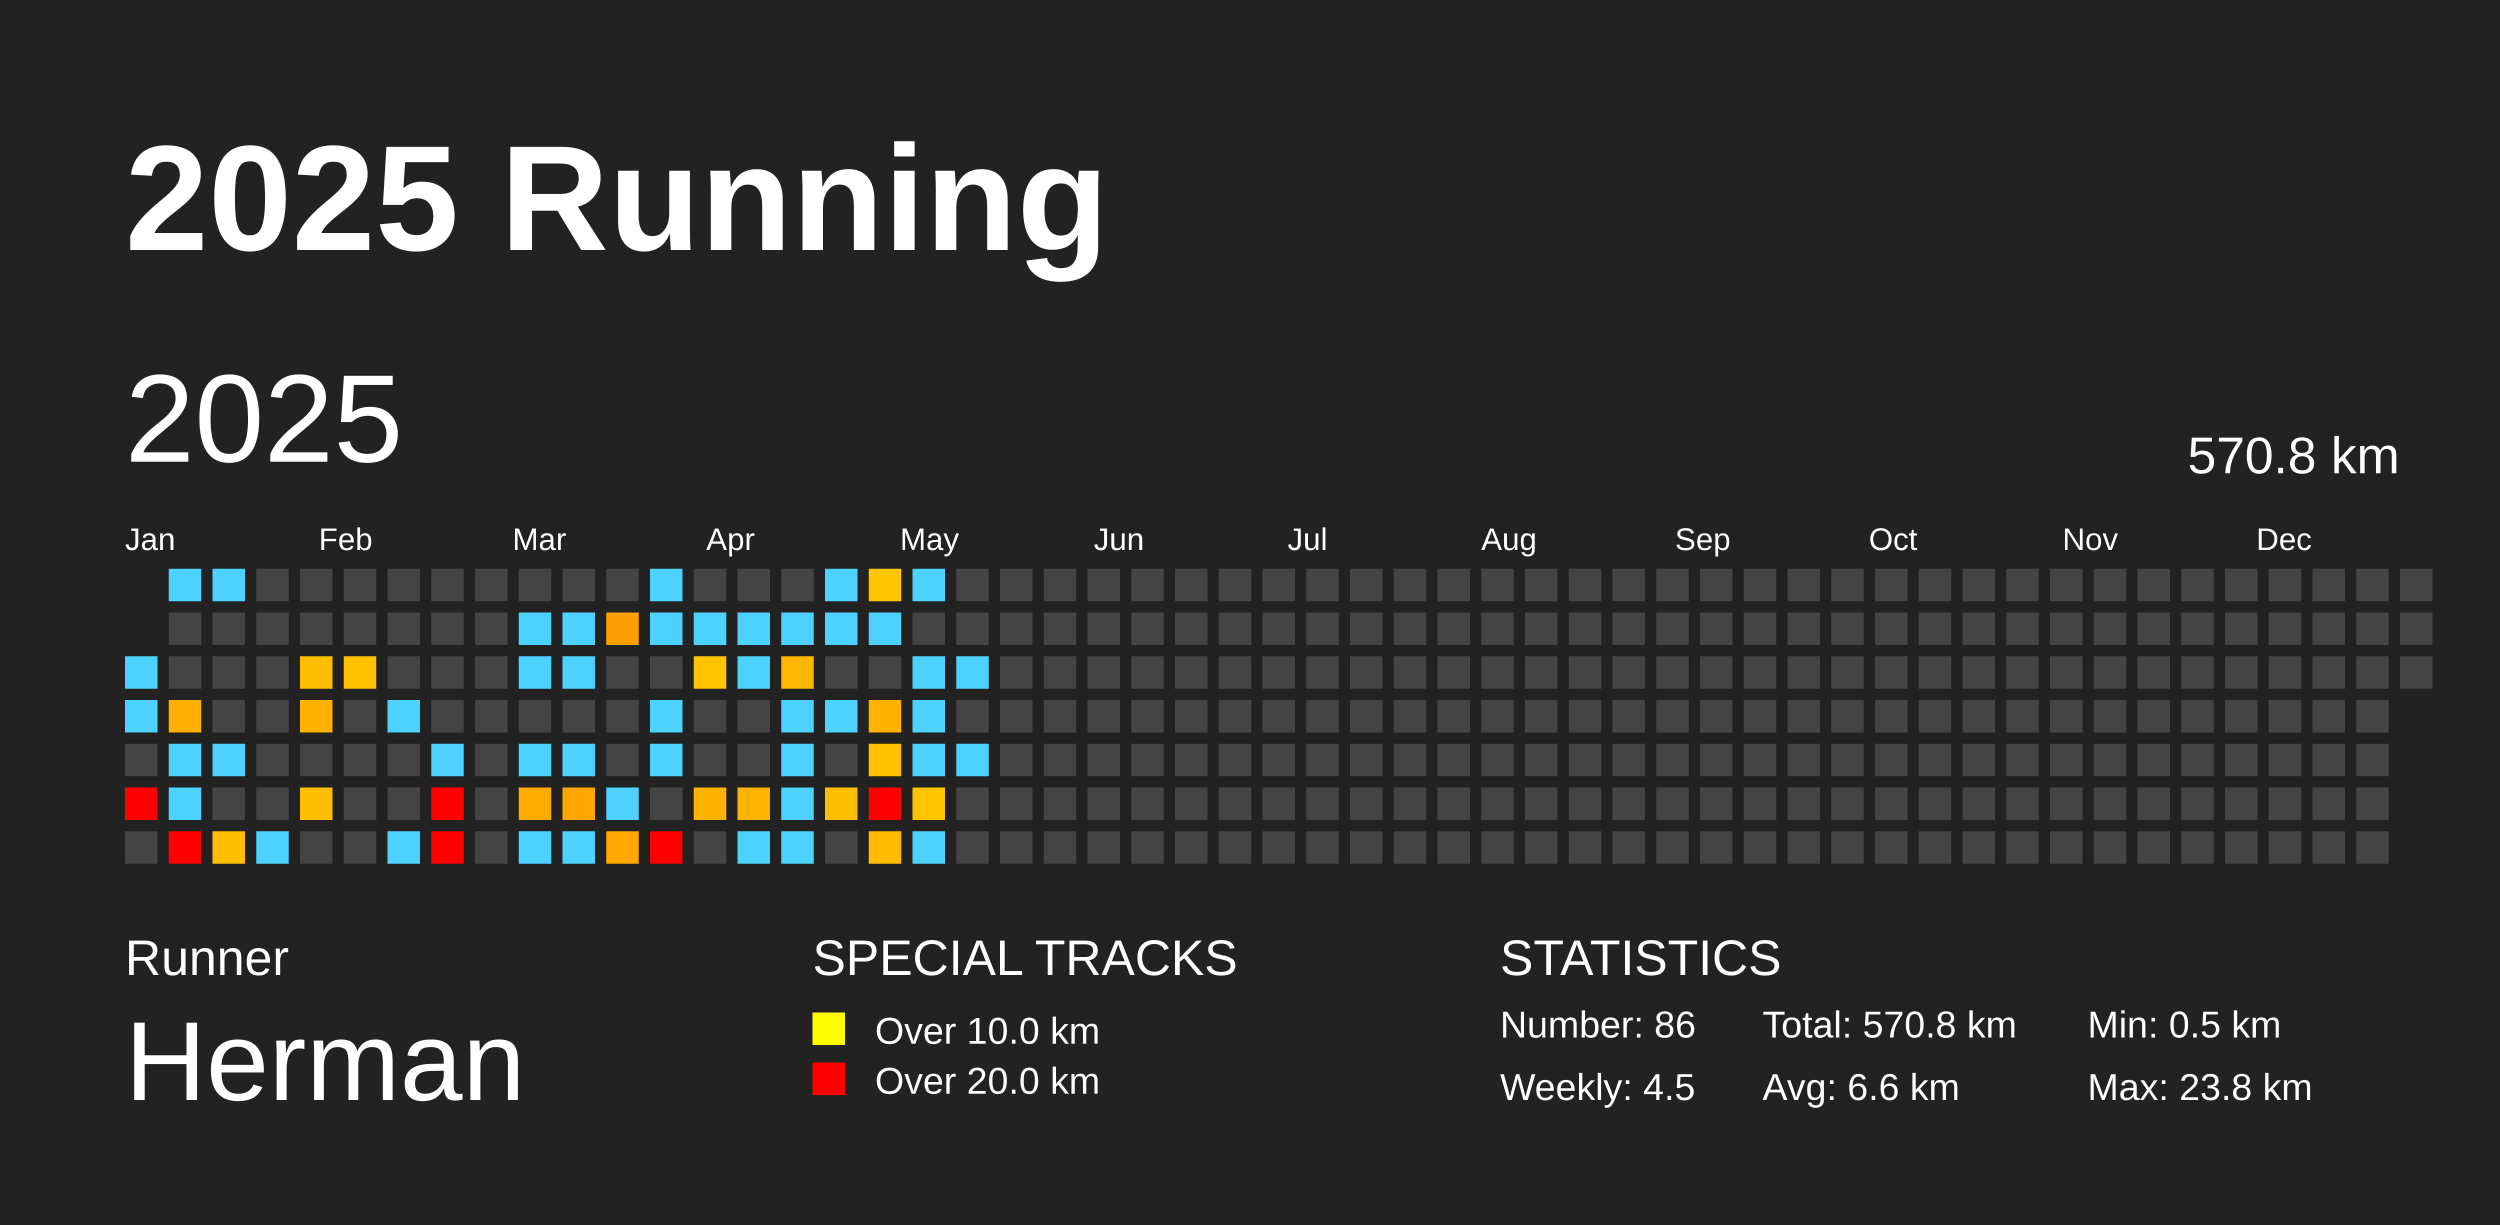
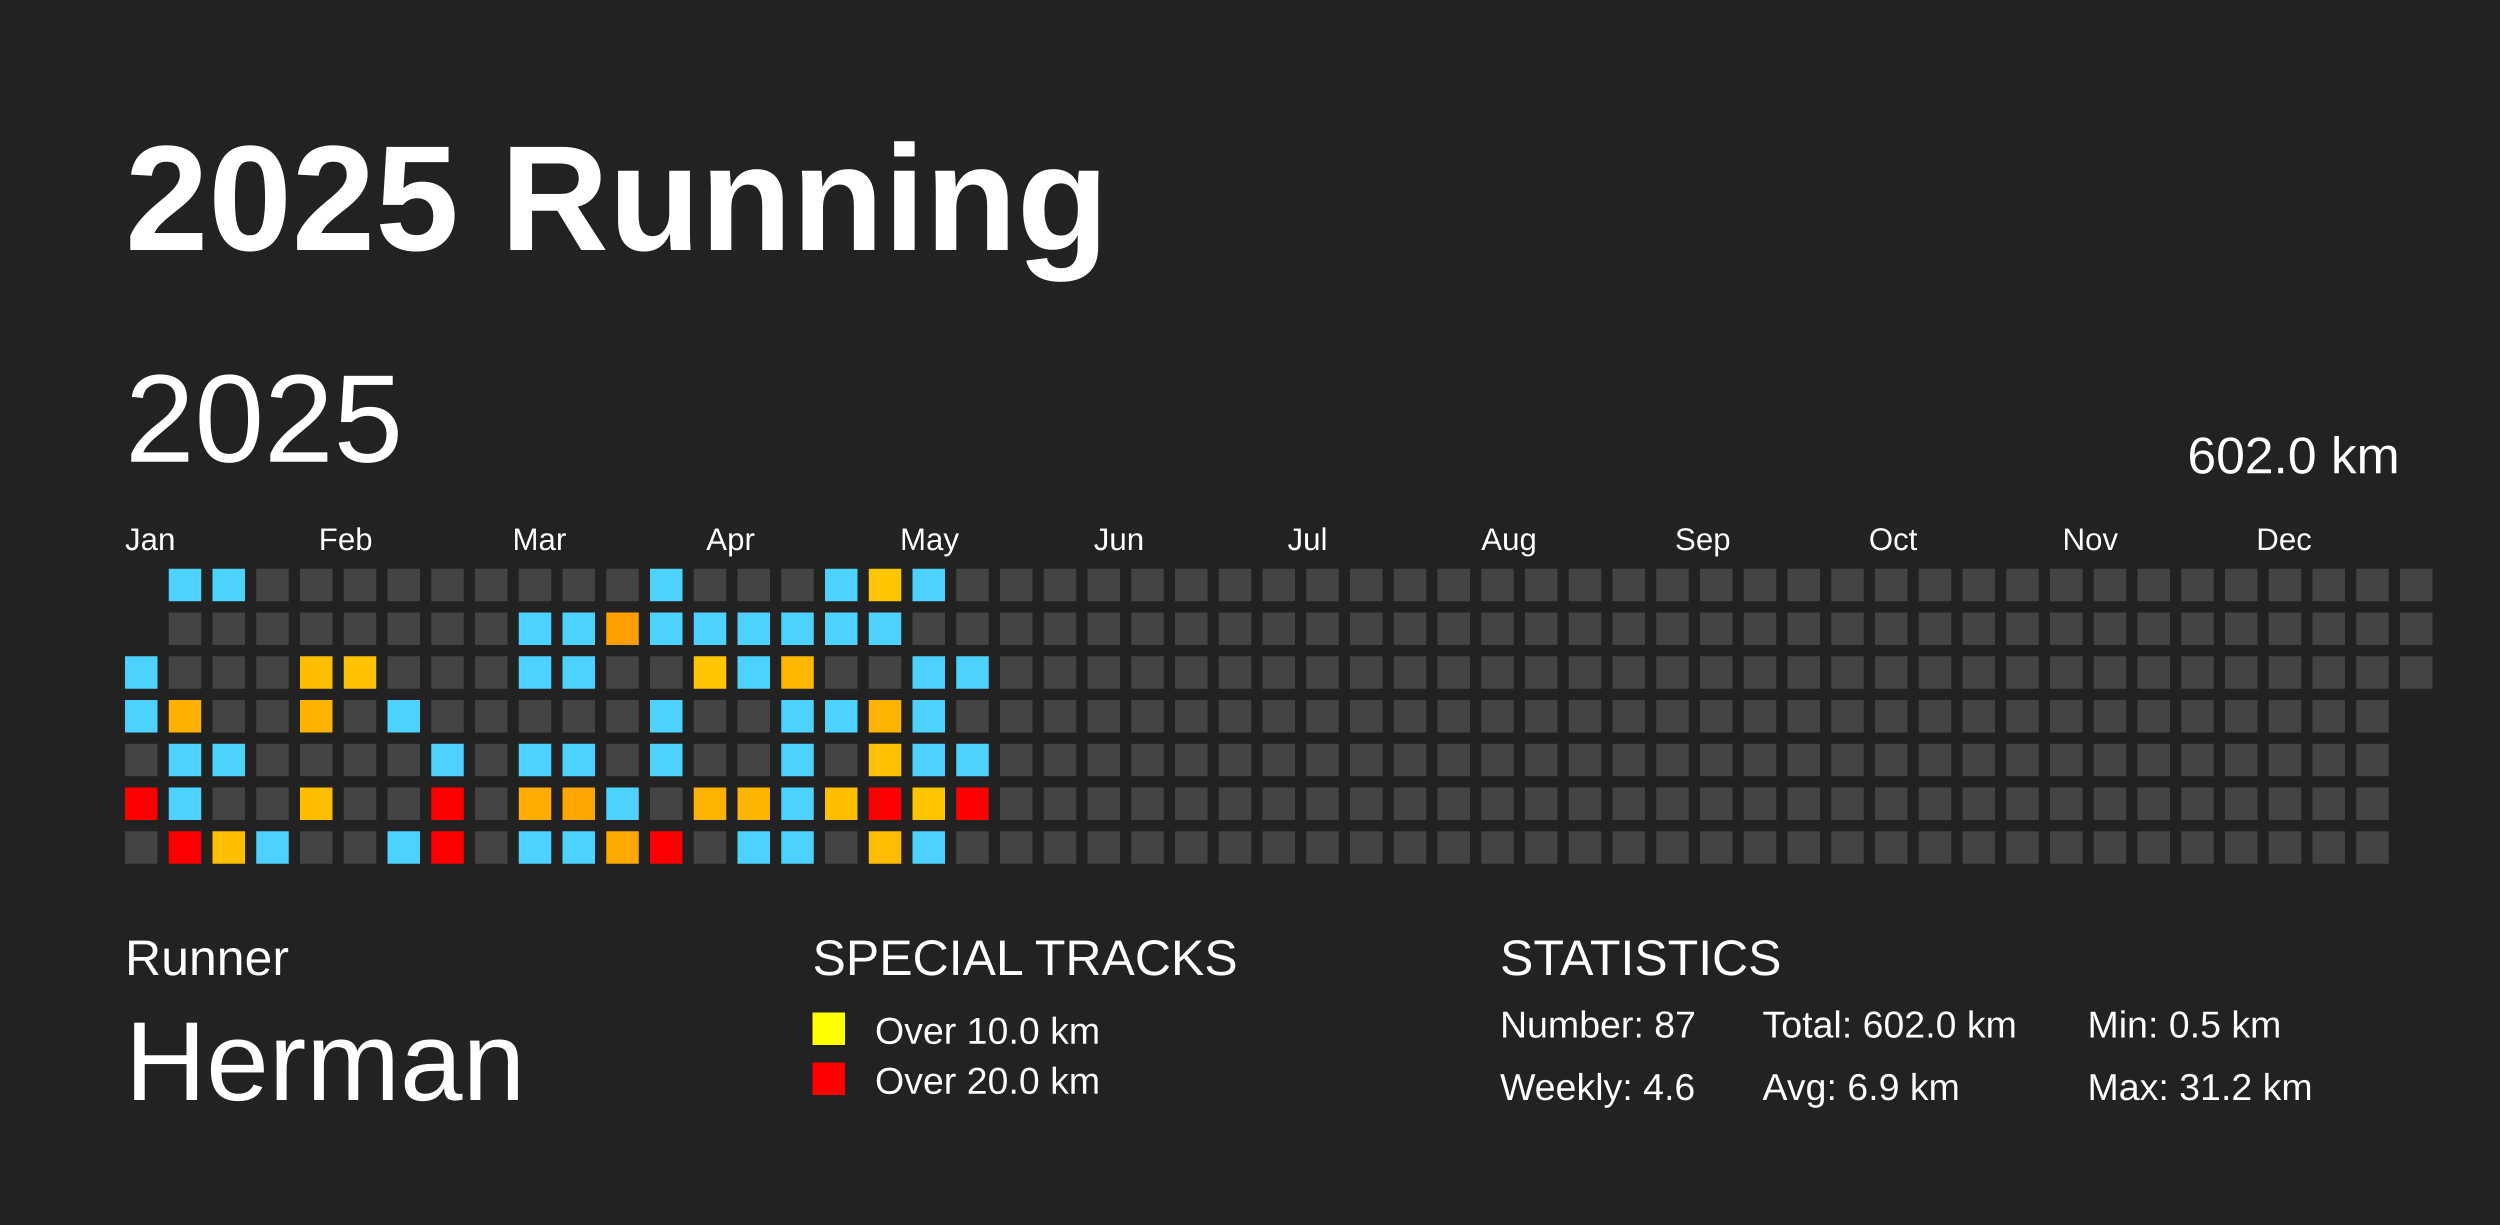
<svg xmlns="http://www.w3.org/2000/svg" baseProfile="full" height="98mm" version="1.1" viewBox="0,0,200,98" width="200mm">
  <defs />
  <rect fill="#222222" height="98" width="200" x="0" y="0" />
  <text fill="#FFFFFF" style="font-size:12px; font-family:Arial; font-weight:bold;" x="10" y="20">2025 Running</text>
  <text fill="#FFFFFF" style="font-size:4px; font-family:Arial" x="10" y="78">Runner</text>
  <text fill="#FFFFFF" style="font-size:9px; font-family:Arial" x="10" y="88">Herman</text>
  <text fill="#FFFFFF" style="font-size:4px; font-family:Arial" x="65" y="78">SPECIAL TRACKS</text>
  <rect fill="yellow" height="2.6" width="2.6" x="65" y="81" />
  <text fill="#FFFFFF" style="font-size:3px; font-family:Arial" x="70" y="83.5">Over 10.0 km</text>
  <rect fill="red" height="2.6" width="2.6" x="65" y="85" />
  <text fill="#FFFFFF" style="font-size:3px; font-family:Arial" x="70" y="87.5">Over 20.0 km</text>
  <text fill="#FFFFFF" style="font-size:4px; font-family:Arial" x="120" y="78">STATISTICS</text>
-   <text fill="#FFFFFF" style="font-size:3px; font-family:Arial" x="120" y="83">Number: 86</text>
-   <text fill="#FFFFFF" style="font-size:3px; font-family:Arial" x="120" y="88">Weekly: 4.5</text>
-   <text fill="#FFFFFF" style="font-size:3px; font-family:Arial" x="141" y="83">Total: 570.8 km</text>
-   <text fill="#FFFFFF" style="font-size:3px; font-family:Arial" x="141" y="88">Avg: 6.6 km</text>
+   <text fill="#FFFFFF" style="font-size:3px; font-family:Arial" x="120" y="83">Number: 87</text>
+   <text fill="#FFFFFF" style="font-size:3px; font-family:Arial" x="120" y="88">Weekly: 4.6</text>
+   <text fill="#FFFFFF" style="font-size:3px; font-family:Arial" x="141" y="83">Total: 602.0 km</text>
+   <text fill="#FFFFFF" style="font-size:3px; font-family:Arial" x="141" y="88">Avg: 6.9 km</text>
  <text fill="#FFFFFF" style="font-size:3px; font-family:Arial" x="167" y="83">Min: 0.5 km</text>
-   <text fill="#FFFFFF" style="font-size:3px; font-family:Arial" x="167" y="88">Max: 23.8 km</text>
+   <text fill="#FFFFFF" style="font-size:3px; font-family:Arial" x="167" y="88">Max: 31.2 km</text>
  <text dominant-baseline="hanging" fill="#FFFFFF" style="font-size:10.0px; font-family:Arial;" x="10" y="30">2025</text>
-   <text dominant-baseline="hanging" fill="#FFFFFF" style="font-size:4.125px; font-family:Arial;" x="175" y="35">570.8 km</text>
+   <text dominant-baseline="hanging" fill="#FFFFFF" style="font-size:4.125px; font-family:Arial;" x="175" y="35">602.0 km</text>
  <text fill="#FFFFFF" style="font-size:2.5px; font-family:Arial" x="10.0" y="44">Jan</text>
  <text fill="#FFFFFF" style="font-size:2.5px; font-family:Arial" x="25.5" y="44">Feb</text>
  <text fill="#FFFFFF" style="font-size:2.5px; font-family:Arial" x="41.0" y="44">Mar</text>
  <text fill="#FFFFFF" style="font-size:2.5px; font-family:Arial" x="56.5" y="44">Apr</text>
  <text fill="#FFFFFF" style="font-size:2.5px; font-family:Arial" x="72.0" y="44">May</text>
  <text fill="#FFFFFF" style="font-size:2.5px; font-family:Arial" x="87.5" y="44">Jun</text>
  <text fill="#FFFFFF" style="font-size:2.5px; font-family:Arial" x="103.0" y="44">Jul</text>
  <text fill="#FFFFFF" style="font-size:2.5px; font-family:Arial" x="118.5" y="44">Aug</text>
  <text fill="#FFFFFF" style="font-size:2.5px; font-family:Arial" x="134.0" y="44">Sep</text>
  <text fill="#FFFFFF" style="font-size:2.5px; font-family:Arial" x="149.5" y="44">Oct</text>
  <text fill="#FFFFFF" style="font-size:2.5px; font-family:Arial" x="165.0" y="44">Nov</text>
  <text fill="#FFFFFF" style="font-size:2.5px; font-family:Arial" x="180.5" y="44">Dec</text>
  <rect fill="#4dd2ff" height="2.6" width="2.6" x="10.0" y="52.5" />
  <rect fill="#4dd2ff" height="2.6" width="2.6" x="10.0" y="56.0" />
  <rect fill="#444444" height="2.6" width="2.6" x="10.0" y="59.5" />
  <rect fill="red" height="2.6" width="2.6" x="10.0" y="63.0" />
  <rect fill="#444444" height="2.6" width="2.6" x="10.0" y="66.5" />
  <rect fill="#4dd2ff" height="2.6" width="2.6" x="13.5" y="45.5" />
  <rect fill="#444444" height="2.6" width="2.6" x="13.5" y="49.0" />
  <rect fill="#444444" height="2.6" width="2.6" x="13.5" y="52.5" />
  <rect fill="#ffaf00" height="2.6" width="2.6" x="13.5" y="56.0" />
  <rect fill="#4dd2ff" height="2.6" width="2.6" x="13.5" y="59.5" />
  <rect fill="#4dd2ff" height="2.6" width="2.6" x="13.5" y="63.0" />
  <rect fill="red" height="2.6" width="2.6" x="13.5" y="66.5" />
  <rect fill="#4dd2ff" height="2.6" width="2.6" x="17.0" y="45.5" />
  <rect fill="#444444" height="2.6" width="2.6" x="17.0" y="49.0" />
  <rect fill="#444444" height="2.6" width="2.6" x="17.0" y="52.5" />
  <rect fill="#444444" height="2.6" width="2.6" x="17.0" y="56.0" />
  <rect fill="#4dd2ff" height="2.6" width="2.6" x="17.0" y="59.5" />
  <rect fill="#444444" height="2.6" width="2.6" x="17.0" y="63.0" />
  <rect fill="#ffbe00" height="2.6" width="2.6" x="17.0" y="66.5" />
  <rect fill="#444444" height="2.6" width="2.6" x="20.5" y="45.5" />
  <rect fill="#444444" height="2.6" width="2.6" x="20.5" y="49.0" />
  <rect fill="#444444" height="2.6" width="2.6" x="20.5" y="52.5" />
  <rect fill="#444444" height="2.6" width="2.6" x="20.5" y="56.0" />
  <rect fill="#444444" height="2.6" width="2.6" x="20.5" y="59.5" />
  <rect fill="#444444" height="2.6" width="2.6" x="20.5" y="63.0" />
  <rect fill="#4dd2ff" height="2.6" width="2.6" x="20.5" y="66.5" />
  <rect fill="#444444" height="2.6" width="2.6" x="24.0" y="45.5" />
  <rect fill="#444444" height="2.6" width="2.6" x="24.0" y="49.0" />
  <rect fill="#ffbf00" height="2.6" width="2.6" x="24.0" y="52.5" />
  <rect fill="#ffb300" height="2.6" width="2.6" x="24.0" y="56.0" />
  <rect fill="#444444" height="2.6" width="2.6" x="24.0" y="59.5" />
  <rect fill="#ffbf00" height="2.6" width="2.6" x="24.0" y="63.0" />
  <rect fill="#444444" height="2.6" width="2.6" x="24.0" y="66.5" />
  <rect fill="#444444" height="2.6" width="2.6" x="27.5" y="45.5" />
  <rect fill="#444444" height="2.6" width="2.6" x="27.5" y="49.0" />
  <rect fill="#ffc100" height="2.6" width="2.6" x="27.5" y="52.5" />
  <rect fill="#444444" height="2.6" width="2.6" x="27.5" y="56.0" />
  <rect fill="#444444" height="2.6" width="2.6" x="27.5" y="59.5" />
  <rect fill="#444444" height="2.6" width="2.6" x="27.5" y="63.0" />
  <rect fill="#444444" height="2.6" width="2.6" x="27.5" y="66.5" />
  <rect fill="#444444" height="2.6" width="2.6" x="31.0" y="45.5" />
  <rect fill="#444444" height="2.6" width="2.6" x="31.0" y="49.0" />
  <rect fill="#444444" height="2.6" width="2.6" x="31.0" y="52.5" />
  <rect fill="#4dd2ff" height="2.6" width="2.6" x="31.0" y="56.0" />
  <rect fill="#444444" height="2.6" width="2.6" x="31.0" y="59.5" />
  <rect fill="#444444" height="2.6" width="2.6" x="31.0" y="63.0" />
  <rect fill="#4dd2ff" height="2.6" width="2.6" x="31.0" y="66.5" />
  <rect fill="#444444" height="2.6" width="2.6" x="34.5" y="45.5" />
  <rect fill="#444444" height="2.6" width="2.6" x="34.5" y="49.0" />
  <rect fill="#444444" height="2.6" width="2.6" x="34.5" y="52.5" />
  <rect fill="#444444" height="2.6" width="2.6" x="34.5" y="56.0" />
  <rect fill="#4dd2ff" height="2.6" width="2.6" x="34.5" y="59.5" />
  <rect fill="red" height="2.6" width="2.6" x="34.5" y="63.0" />
  <rect fill="red" height="2.6" width="2.6" x="34.5" y="66.5" />
  <rect fill="#444444" height="2.6" width="2.6" x="38.0" y="45.5" />
  <rect fill="#444444" height="2.6" width="2.6" x="38.0" y="49.0" />
  <rect fill="#444444" height="2.6" width="2.6" x="38.0" y="52.5" />
  <rect fill="#444444" height="2.6" width="2.6" x="38.0" y="56.0" />
  <rect fill="#444444" height="2.6" width="2.6" x="38.0" y="59.5" />
  <rect fill="#444444" height="2.6" width="2.6" x="38.0" y="63.0" />
  <rect fill="#444444" height="2.6" width="2.6" x="38.0" y="66.5" />
  <rect fill="#444444" height="2.6" width="2.6" x="41.5" y="45.5" />
  <rect fill="#4dd2ff" height="2.6" width="2.6" x="41.5" y="49.0" />
  <rect fill="#4dd2ff" height="2.6" width="2.6" x="41.5" y="52.5" />
  <rect fill="#444444" height="2.6" width="2.6" x="41.5" y="56.0" />
  <rect fill="#4dd2ff" height="2.6" width="2.6" x="41.5" y="59.5" />
  <rect fill="#ffab00" height="2.6" width="2.6" x="41.5" y="63.0" />
  <rect fill="#4dd2ff" height="2.6" width="2.6" x="41.5" y="66.5" />
  <rect fill="#444444" height="2.6" width="2.6" x="45.0" y="45.5" />
  <rect fill="#4dd2ff" height="2.6" width="2.6" x="45.0" y="49.0" />
  <rect fill="#4dd2ff" height="2.6" width="2.6" x="45.0" y="52.5" />
  <rect fill="#444444" height="2.6" width="2.6" x="45.0" y="56.0" />
  <rect fill="#4dd2ff" height="2.6" width="2.6" x="45.0" y="59.5" />
  <rect fill="#ffa600" height="2.6" width="2.6" x="45.0" y="63.0" />
  <rect fill="#4dd2ff" height="2.6" width="2.6" x="45.0" y="66.5" />
  <rect fill="#444444" height="2.6" width="2.6" x="48.5" y="45.5" />
  <rect fill="#ff9f00" height="2.6" width="2.6" x="48.5" y="49.0" />
  <rect fill="#444444" height="2.6" width="2.6" x="48.5" y="52.5" />
  <rect fill="#444444" height="2.6" width="2.6" x="48.5" y="56.0" />
  <rect fill="#444444" height="2.6" width="2.6" x="48.5" y="59.5" />
  <rect fill="#4dd2ff" height="2.6" width="2.6" x="48.5" y="63.0" />
  <rect fill="#ffa800" height="2.6" width="2.6" x="48.5" y="66.5" />
  <rect fill="#4dd2ff" height="2.6" width="2.6" x="52.0" y="45.5" />
  <rect fill="#4dd2ff" height="2.6" width="2.6" x="52.0" y="49.0" />
  <rect fill="#444444" height="2.6" width="2.6" x="52.0" y="52.5" />
  <rect fill="#4dd2ff" height="2.6" width="2.6" x="52.0" y="56.0" />
  <rect fill="#4dd2ff" height="2.6" width="2.6" x="52.0" y="59.5" />
  <rect fill="#444444" height="2.6" width="2.6" x="52.0" y="63.0" />
  <rect fill="red" height="2.6" width="2.6" x="52.0" y="66.5" />
  <rect fill="#444444" height="2.6" width="2.6" x="55.5" y="45.5" />
  <rect fill="#4dd2ff" height="2.6" width="2.6" x="55.5" y="49.0" />
  <rect fill="#ffc500" height="2.6" width="2.6" x="55.5" y="52.5" />
  <rect fill="#444444" height="2.6" width="2.6" x="55.5" y="56.0" />
  <rect fill="#444444" height="2.6" width="2.6" x="55.5" y="59.5" />
  <rect fill="#ffb300" height="2.6" width="2.6" x="55.5" y="63.0" />
  <rect fill="#444444" height="2.6" width="2.6" x="55.5" y="66.5" />
  <rect fill="#444444" height="2.6" width="2.6" x="59.0" y="45.5" />
  <rect fill="#4dd2ff" height="2.6" width="2.6" x="59.0" y="49.0" />
  <rect fill="#4dd2ff" height="2.6" width="2.6" x="59.0" y="52.5" />
  <rect fill="#444444" height="2.6" width="2.6" x="59.0" y="56.0" />
  <rect fill="#444444" height="2.6" width="2.6" x="59.0" y="59.5" />
  <rect fill="#ffb400" height="2.6" width="2.6" x="59.0" y="63.0" />
  <rect fill="#4dd2ff" height="2.6" width="2.6" x="59.0" y="66.5" />
  <rect fill="#444444" height="2.6" width="2.6" x="62.5" y="45.5" />
  <rect fill="#4dd2ff" height="2.6" width="2.6" x="62.5" y="49.0" />
  <rect fill="#ffb700" height="2.6" width="2.6" x="62.5" y="52.5" />
  <rect fill="#4dd2ff" height="2.6" width="2.6" x="62.5" y="56.0" />
  <rect fill="#4dd2ff" height="2.6" width="2.6" x="62.5" y="59.5" />
  <rect fill="#4dd2ff" height="2.6" width="2.6" x="62.5" y="63.0" />
  <rect fill="#4dd2ff" height="2.6" width="2.6" x="62.5" y="66.5" />
  <rect fill="#4dd2ff" height="2.6" width="2.6" x="66.0" y="45.5" />
  <rect fill="#4dd2ff" height="2.6" width="2.6" x="66.0" y="49.0" />
  <rect fill="#444444" height="2.6" width="2.6" x="66.0" y="52.5" />
  <rect fill="#4dd2ff" height="2.6" width="2.6" x="66.0" y="56.0" />
  <rect fill="#444444" height="2.6" width="2.6" x="66.0" y="59.5" />
  <rect fill="#ffbf00" height="2.6" width="2.6" x="66.0" y="63.0" />
  <rect fill="#444444" height="2.6" width="2.6" x="66.0" y="66.5" />
  <rect fill="#ffc600" height="2.6" width="2.6" x="69.5" y="45.5" />
  <rect fill="#4dd2ff" height="2.6" width="2.6" x="69.5" y="49.0" />
  <rect fill="#444444" height="2.6" width="2.6" x="69.5" y="52.5" />
  <rect fill="#ffb200" height="2.6" width="2.6" x="69.5" y="56.0" />
  <rect fill="#ffc100" height="2.6" width="2.6" x="69.5" y="59.5" />
  <rect fill="red" height="2.6" width="2.6" x="69.5" y="63.0" />
  <rect fill="#ffbc00" height="2.6" width="2.6" x="69.5" y="66.5" />
  <rect fill="#4dd2ff" height="2.6" width="2.6" x="73.0" y="45.5" />
  <rect fill="#444444" height="2.6" width="2.6" x="73.0" y="49.0" />
  <rect fill="#4dd2ff" height="2.6" width="2.6" x="73.0" y="52.5" />
  <rect fill="#4dd2ff" height="2.6" width="2.6" x="73.0" y="56.0" />
  <rect fill="#4dd2ff" height="2.6" width="2.6" x="73.0" y="59.5" />
  <rect fill="#ffc400" height="2.6" width="2.6" x="73.0" y="63.0" />
  <rect fill="#4dd2ff" height="2.6" width="2.6" x="73.0" y="66.5" />
  <rect fill="#444444" height="2.6" width="2.6" x="76.5" y="45.5" />
  <rect fill="#444444" height="2.6" width="2.6" x="76.5" y="49.0" />
  <rect fill="#4dd2ff" height="2.6" width="2.6" x="76.5" y="52.5" />
  <rect fill="#444444" height="2.6" width="2.6" x="76.5" y="56.0" />
  <rect fill="#4dd2ff" height="2.6" width="2.6" x="76.5" y="59.5" />
-   <rect fill="#444444" height="2.6" width="2.6" x="76.5" y="63.0" />
+   <rect fill="red" height="2.6" width="2.6" x="76.5" y="63.0" />
  <rect fill="#444444" height="2.6" width="2.6" x="76.5" y="66.5" />
  <rect fill="#444444" height="2.6" width="2.6" x="80.0" y="45.5" />
  <rect fill="#444444" height="2.6" width="2.6" x="80.0" y="49.0" />
  <rect fill="#444444" height="2.6" width="2.6" x="80.0" y="52.5" />
  <rect fill="#444444" height="2.6" width="2.6" x="80.0" y="56.0" />
  <rect fill="#444444" height="2.6" width="2.6" x="80.0" y="59.5" />
  <rect fill="#444444" height="2.6" width="2.6" x="80.0" y="63.0" />
  <rect fill="#444444" height="2.6" width="2.6" x="80.0" y="66.5" />
  <rect fill="#444444" height="2.6" width="2.6" x="83.5" y="45.5" />
  <rect fill="#444444" height="2.6" width="2.6" x="83.5" y="49.0" />
  <rect fill="#444444" height="2.6" width="2.6" x="83.5" y="52.5" />
  <rect fill="#444444" height="2.6" width="2.6" x="83.5" y="56.0" />
  <rect fill="#444444" height="2.6" width="2.6" x="83.5" y="59.5" />
  <rect fill="#444444" height="2.6" width="2.6" x="83.5" y="63.0" />
  <rect fill="#444444" height="2.6" width="2.6" x="83.5" y="66.5" />
  <rect fill="#444444" height="2.6" width="2.6" x="87.0" y="45.5" />
  <rect fill="#444444" height="2.6" width="2.6" x="87.0" y="49.0" />
  <rect fill="#444444" height="2.6" width="2.6" x="87.0" y="52.5" />
  <rect fill="#444444" height="2.6" width="2.6" x="87.0" y="56.0" />
  <rect fill="#444444" height="2.6" width="2.6" x="87.0" y="59.5" />
  <rect fill="#444444" height="2.6" width="2.6" x="87.0" y="63.0" />
  <rect fill="#444444" height="2.6" width="2.6" x="87.0" y="66.5" />
  <rect fill="#444444" height="2.6" width="2.6" x="90.5" y="45.5" />
  <rect fill="#444444" height="2.6" width="2.6" x="90.5" y="49.0" />
  <rect fill="#444444" height="2.6" width="2.6" x="90.5" y="52.5" />
  <rect fill="#444444" height="2.6" width="2.6" x="90.5" y="56.0" />
  <rect fill="#444444" height="2.6" width="2.6" x="90.5" y="59.5" />
  <rect fill="#444444" height="2.6" width="2.6" x="90.5" y="63.0" />
  <rect fill="#444444" height="2.6" width="2.6" x="90.5" y="66.5" />
  <rect fill="#444444" height="2.6" width="2.6" x="94.0" y="45.5" />
  <rect fill="#444444" height="2.6" width="2.6" x="94.0" y="49.0" />
  <rect fill="#444444" height="2.6" width="2.6" x="94.0" y="52.5" />
  <rect fill="#444444" height="2.6" width="2.6" x="94.0" y="56.0" />
  <rect fill="#444444" height="2.6" width="2.6" x="94.0" y="59.5" />
  <rect fill="#444444" height="2.6" width="2.6" x="94.0" y="63.0" />
  <rect fill="#444444" height="2.6" width="2.6" x="94.0" y="66.5" />
  <rect fill="#444444" height="2.6" width="2.6" x="97.5" y="45.5" />
  <rect fill="#444444" height="2.6" width="2.6" x="97.5" y="49.0" />
  <rect fill="#444444" height="2.6" width="2.6" x="97.5" y="52.5" />
  <rect fill="#444444" height="2.6" width="2.6" x="97.5" y="56.0" />
  <rect fill="#444444" height="2.6" width="2.6" x="97.5" y="59.5" />
  <rect fill="#444444" height="2.6" width="2.6" x="97.5" y="63.0" />
  <rect fill="#444444" height="2.6" width="2.6" x="97.5" y="66.5" />
  <rect fill="#444444" height="2.6" width="2.6" x="101.0" y="45.5" />
  <rect fill="#444444" height="2.6" width="2.6" x="101.0" y="49.0" />
  <rect fill="#444444" height="2.6" width="2.6" x="101.0" y="52.5" />
  <rect fill="#444444" height="2.6" width="2.6" x="101.0" y="56.0" />
  <rect fill="#444444" height="2.6" width="2.6" x="101.0" y="59.5" />
  <rect fill="#444444" height="2.6" width="2.6" x="101.0" y="63.0" />
  <rect fill="#444444" height="2.6" width="2.6" x="101.0" y="66.5" />
  <rect fill="#444444" height="2.6" width="2.6" x="104.5" y="45.5" />
  <rect fill="#444444" height="2.6" width="2.6" x="104.5" y="49.0" />
  <rect fill="#444444" height="2.6" width="2.6" x="104.5" y="52.5" />
  <rect fill="#444444" height="2.6" width="2.6" x="104.5" y="56.0" />
  <rect fill="#444444" height="2.6" width="2.6" x="104.5" y="59.5" />
  <rect fill="#444444" height="2.6" width="2.6" x="104.5" y="63.0" />
  <rect fill="#444444" height="2.6" width="2.6" x="104.5" y="66.5" />
  <rect fill="#444444" height="2.6" width="2.6" x="108.0" y="45.5" />
  <rect fill="#444444" height="2.6" width="2.6" x="108.0" y="49.0" />
  <rect fill="#444444" height="2.6" width="2.6" x="108.0" y="52.5" />
  <rect fill="#444444" height="2.6" width="2.6" x="108.0" y="56.0" />
  <rect fill="#444444" height="2.6" width="2.6" x="108.0" y="59.5" />
  <rect fill="#444444" height="2.6" width="2.6" x="108.0" y="63.0" />
  <rect fill="#444444" height="2.6" width="2.6" x="108.0" y="66.5" />
  <rect fill="#444444" height="2.6" width="2.6" x="111.5" y="45.5" />
  <rect fill="#444444" height="2.6" width="2.6" x="111.5" y="49.0" />
  <rect fill="#444444" height="2.6" width="2.6" x="111.5" y="52.5" />
  <rect fill="#444444" height="2.6" width="2.6" x="111.5" y="56.0" />
  <rect fill="#444444" height="2.6" width="2.6" x="111.5" y="59.5" />
  <rect fill="#444444" height="2.6" width="2.6" x="111.5" y="63.0" />
  <rect fill="#444444" height="2.6" width="2.6" x="111.5" y="66.5" />
  <rect fill="#444444" height="2.6" width="2.6" x="115.0" y="45.5" />
  <rect fill="#444444" height="2.6" width="2.6" x="115.0" y="49.0" />
  <rect fill="#444444" height="2.6" width="2.6" x="115.0" y="52.5" />
  <rect fill="#444444" height="2.6" width="2.6" x="115.0" y="56.0" />
  <rect fill="#444444" height="2.6" width="2.6" x="115.0" y="59.5" />
  <rect fill="#444444" height="2.6" width="2.6" x="115.0" y="63.0" />
  <rect fill="#444444" height="2.6" width="2.6" x="115.0" y="66.5" />
  <rect fill="#444444" height="2.6" width="2.6" x="118.5" y="45.5" />
  <rect fill="#444444" height="2.6" width="2.6" x="118.5" y="49.0" />
  <rect fill="#444444" height="2.6" width="2.6" x="118.5" y="52.5" />
  <rect fill="#444444" height="2.6" width="2.6" x="118.5" y="56.0" />
  <rect fill="#444444" height="2.6" width="2.6" x="118.5" y="59.5" />
  <rect fill="#444444" height="2.6" width="2.6" x="118.5" y="63.0" />
  <rect fill="#444444" height="2.6" width="2.6" x="118.5" y="66.5" />
  <rect fill="#444444" height="2.6" width="2.6" x="122.0" y="45.5" />
  <rect fill="#444444" height="2.6" width="2.6" x="122.0" y="49.0" />
  <rect fill="#444444" height="2.6" width="2.6" x="122.0" y="52.5" />
  <rect fill="#444444" height="2.6" width="2.6" x="122.0" y="56.0" />
  <rect fill="#444444" height="2.6" width="2.6" x="122.0" y="59.5" />
  <rect fill="#444444" height="2.6" width="2.6" x="122.0" y="63.0" />
  <rect fill="#444444" height="2.6" width="2.6" x="122.0" y="66.5" />
  <rect fill="#444444" height="2.6" width="2.6" x="125.5" y="45.5" />
  <rect fill="#444444" height="2.6" width="2.6" x="125.5" y="49.0" />
  <rect fill="#444444" height="2.6" width="2.6" x="125.5" y="52.5" />
  <rect fill="#444444" height="2.6" width="2.6" x="125.5" y="56.0" />
  <rect fill="#444444" height="2.6" width="2.6" x="125.5" y="59.5" />
  <rect fill="#444444" height="2.6" width="2.6" x="125.5" y="63.0" />
  <rect fill="#444444" height="2.6" width="2.6" x="125.5" y="66.5" />
  <rect fill="#444444" height="2.6" width="2.6" x="129.0" y="45.5" />
  <rect fill="#444444" height="2.6" width="2.6" x="129.0" y="49.0" />
  <rect fill="#444444" height="2.6" width="2.6" x="129.0" y="52.5" />
  <rect fill="#444444" height="2.6" width="2.6" x="129.0" y="56.0" />
  <rect fill="#444444" height="2.6" width="2.6" x="129.0" y="59.5" />
  <rect fill="#444444" height="2.6" width="2.6" x="129.0" y="63.0" />
  <rect fill="#444444" height="2.6" width="2.6" x="129.0" y="66.5" />
  <rect fill="#444444" height="2.6" width="2.6" x="132.5" y="45.5" />
  <rect fill="#444444" height="2.6" width="2.6" x="132.5" y="49.0" />
  <rect fill="#444444" height="2.6" width="2.6" x="132.5" y="52.5" />
  <rect fill="#444444" height="2.6" width="2.6" x="132.5" y="56.0" />
  <rect fill="#444444" height="2.6" width="2.6" x="132.5" y="59.5" />
  <rect fill="#444444" height="2.6" width="2.6" x="132.5" y="63.0" />
  <rect fill="#444444" height="2.6" width="2.6" x="132.5" y="66.5" />
  <rect fill="#444444" height="2.6" width="2.6" x="136.0" y="45.5" />
  <rect fill="#444444" height="2.6" width="2.6" x="136.0" y="49.0" />
  <rect fill="#444444" height="2.6" width="2.6" x="136.0" y="52.5" />
  <rect fill="#444444" height="2.6" width="2.6" x="136.0" y="56.0" />
  <rect fill="#444444" height="2.6" width="2.6" x="136.0" y="59.5" />
  <rect fill="#444444" height="2.6" width="2.6" x="136.0" y="63.0" />
  <rect fill="#444444" height="2.6" width="2.6" x="136.0" y="66.5" />
  <rect fill="#444444" height="2.6" width="2.6" x="139.5" y="45.5" />
  <rect fill="#444444" height="2.6" width="2.6" x="139.5" y="49.0" />
  <rect fill="#444444" height="2.6" width="2.6" x="139.5" y="52.5" />
  <rect fill="#444444" height="2.6" width="2.6" x="139.5" y="56.0" />
  <rect fill="#444444" height="2.6" width="2.6" x="139.5" y="59.5" />
  <rect fill="#444444" height="2.6" width="2.6" x="139.5" y="63.0" />
  <rect fill="#444444" height="2.6" width="2.6" x="139.5" y="66.5" />
  <rect fill="#444444" height="2.6" width="2.6" x="143.0" y="45.5" />
  <rect fill="#444444" height="2.6" width="2.6" x="143.0" y="49.0" />
  <rect fill="#444444" height="2.6" width="2.6" x="143.0" y="52.5" />
  <rect fill="#444444" height="2.6" width="2.6" x="143.0" y="56.0" />
  <rect fill="#444444" height="2.6" width="2.6" x="143.0" y="59.5" />
  <rect fill="#444444" height="2.6" width="2.6" x="143.0" y="63.0" />
  <rect fill="#444444" height="2.6" width="2.6" x="143.0" y="66.5" />
  <rect fill="#444444" height="2.6" width="2.6" x="146.5" y="45.5" />
  <rect fill="#444444" height="2.6" width="2.6" x="146.5" y="49.0" />
  <rect fill="#444444" height="2.6" width="2.6" x="146.5" y="52.5" />
  <rect fill="#444444" height="2.6" width="2.6" x="146.5" y="56.0" />
  <rect fill="#444444" height="2.6" width="2.6" x="146.5" y="59.5" />
  <rect fill="#444444" height="2.6" width="2.6" x="146.5" y="63.0" />
  <rect fill="#444444" height="2.6" width="2.6" x="146.5" y="66.5" />
  <rect fill="#444444" height="2.6" width="2.6" x="150.0" y="45.5" />
  <rect fill="#444444" height="2.6" width="2.6" x="150.0" y="49.0" />
  <rect fill="#444444" height="2.6" width="2.6" x="150.0" y="52.5" />
  <rect fill="#444444" height="2.6" width="2.6" x="150.0" y="56.0" />
  <rect fill="#444444" height="2.6" width="2.6" x="150.0" y="59.5" />
  <rect fill="#444444" height="2.6" width="2.6" x="150.0" y="63.0" />
  <rect fill="#444444" height="2.6" width="2.6" x="150.0" y="66.5" />
  <rect fill="#444444" height="2.6" width="2.6" x="153.5" y="45.5" />
  <rect fill="#444444" height="2.6" width="2.6" x="153.5" y="49.0" />
  <rect fill="#444444" height="2.6" width="2.6" x="153.5" y="52.5" />
  <rect fill="#444444" height="2.6" width="2.6" x="153.5" y="56.0" />
  <rect fill="#444444" height="2.6" width="2.6" x="153.5" y="59.5" />
  <rect fill="#444444" height="2.6" width="2.6" x="153.5" y="63.0" />
  <rect fill="#444444" height="2.6" width="2.6" x="153.5" y="66.5" />
  <rect fill="#444444" height="2.6" width="2.6" x="157.0" y="45.5" />
  <rect fill="#444444" height="2.6" width="2.6" x="157.0" y="49.0" />
  <rect fill="#444444" height="2.6" width="2.6" x="157.0" y="52.5" />
  <rect fill="#444444" height="2.6" width="2.6" x="157.0" y="56.0" />
  <rect fill="#444444" height="2.6" width="2.6" x="157.0" y="59.5" />
  <rect fill="#444444" height="2.6" width="2.6" x="157.0" y="63.0" />
  <rect fill="#444444" height="2.6" width="2.6" x="157.0" y="66.5" />
  <rect fill="#444444" height="2.6" width="2.6" x="160.5" y="45.5" />
  <rect fill="#444444" height="2.6" width="2.6" x="160.5" y="49.0" />
  <rect fill="#444444" height="2.6" width="2.6" x="160.5" y="52.5" />
  <rect fill="#444444" height="2.6" width="2.6" x="160.5" y="56.0" />
  <rect fill="#444444" height="2.6" width="2.6" x="160.5" y="59.5" />
  <rect fill="#444444" height="2.6" width="2.6" x="160.5" y="63.0" />
  <rect fill="#444444" height="2.6" width="2.6" x="160.5" y="66.5" />
  <rect fill="#444444" height="2.6" width="2.6" x="164.0" y="45.5" />
  <rect fill="#444444" height="2.6" width="2.6" x="164.0" y="49.0" />
  <rect fill="#444444" height="2.6" width="2.6" x="164.0" y="52.5" />
  <rect fill="#444444" height="2.6" width="2.6" x="164.0" y="56.0" />
  <rect fill="#444444" height="2.6" width="2.6" x="164.0" y="59.5" />
  <rect fill="#444444" height="2.6" width="2.6" x="164.0" y="63.0" />
  <rect fill="#444444" height="2.6" width="2.6" x="164.0" y="66.5" />
  <rect fill="#444444" height="2.6" width="2.6" x="167.5" y="45.5" />
  <rect fill="#444444" height="2.6" width="2.6" x="167.5" y="49.0" />
  <rect fill="#444444" height="2.6" width="2.6" x="167.5" y="52.5" />
  <rect fill="#444444" height="2.6" width="2.6" x="167.5" y="56.0" />
  <rect fill="#444444" height="2.6" width="2.6" x="167.5" y="59.5" />
  <rect fill="#444444" height="2.6" width="2.6" x="167.5" y="63.0" />
  <rect fill="#444444" height="2.6" width="2.6" x="167.5" y="66.5" />
  <rect fill="#444444" height="2.6" width="2.6" x="171.0" y="45.5" />
  <rect fill="#444444" height="2.6" width="2.6" x="171.0" y="49.0" />
  <rect fill="#444444" height="2.6" width="2.6" x="171.0" y="52.5" />
  <rect fill="#444444" height="2.6" width="2.6" x="171.0" y="56.0" />
  <rect fill="#444444" height="2.6" width="2.6" x="171.0" y="59.5" />
  <rect fill="#444444" height="2.6" width="2.6" x="171.0" y="63.0" />
  <rect fill="#444444" height="2.6" width="2.6" x="171.0" y="66.5" />
  <rect fill="#444444" height="2.6" width="2.6" x="174.5" y="45.5" />
  <rect fill="#444444" height="2.6" width="2.6" x="174.5" y="49.0" />
  <rect fill="#444444" height="2.6" width="2.6" x="174.5" y="52.5" />
  <rect fill="#444444" height="2.6" width="2.6" x="174.5" y="56.0" />
  <rect fill="#444444" height="2.6" width="2.6" x="174.5" y="59.5" />
  <rect fill="#444444" height="2.6" width="2.6" x="174.5" y="63.0" />
  <rect fill="#444444" height="2.6" width="2.6" x="174.5" y="66.5" />
  <rect fill="#444444" height="2.6" width="2.6" x="178.0" y="45.5" />
  <rect fill="#444444" height="2.6" width="2.6" x="178.0" y="49.0" />
  <rect fill="#444444" height="2.6" width="2.6" x="178.0" y="52.5" />
  <rect fill="#444444" height="2.6" width="2.6" x="178.0" y="56.0" />
  <rect fill="#444444" height="2.6" width="2.6" x="178.0" y="59.5" />
  <rect fill="#444444" height="2.6" width="2.6" x="178.0" y="63.0" />
  <rect fill="#444444" height="2.6" width="2.6" x="178.0" y="66.5" />
  <rect fill="#444444" height="2.6" width="2.6" x="181.5" y="45.5" />
  <rect fill="#444444" height="2.6" width="2.6" x="181.5" y="49.0" />
  <rect fill="#444444" height="2.6" width="2.6" x="181.5" y="52.5" />
  <rect fill="#444444" height="2.6" width="2.6" x="181.5" y="56.0" />
  <rect fill="#444444" height="2.6" width="2.6" x="181.5" y="59.5" />
  <rect fill="#444444" height="2.6" width="2.6" x="181.5" y="63.0" />
  <rect fill="#444444" height="2.6" width="2.6" x="181.5" y="66.5" />
  <rect fill="#444444" height="2.6" width="2.6" x="185.0" y="45.5" />
  <rect fill="#444444" height="2.6" width="2.6" x="185.0" y="49.0" />
  <rect fill="#444444" height="2.6" width="2.6" x="185.0" y="52.5" />
  <rect fill="#444444" height="2.6" width="2.6" x="185.0" y="56.0" />
  <rect fill="#444444" height="2.6" width="2.6" x="185.0" y="59.5" />
  <rect fill="#444444" height="2.6" width="2.6" x="185.0" y="63.0" />
  <rect fill="#444444" height="2.6" width="2.6" x="185.0" y="66.5" />
  <rect fill="#444444" height="2.6" width="2.6" x="188.5" y="45.5" />
  <rect fill="#444444" height="2.6" width="2.6" x="188.5" y="49.0" />
  <rect fill="#444444" height="2.6" width="2.6" x="188.5" y="52.5" />
  <rect fill="#444444" height="2.6" width="2.6" x="188.5" y="56.0" />
  <rect fill="#444444" height="2.6" width="2.6" x="188.5" y="59.5" />
  <rect fill="#444444" height="2.6" width="2.6" x="188.5" y="63.0" />
  <rect fill="#444444" height="2.6" width="2.6" x="188.5" y="66.5" />
  <rect fill="#444444" height="2.6" width="2.6" x="192.0" y="45.5" />
  <rect fill="#444444" height="2.6" width="2.6" x="192.0" y="49.0" />
  <rect fill="#444444" height="2.6" width="2.6" x="192.0" y="52.5" />
</svg>
